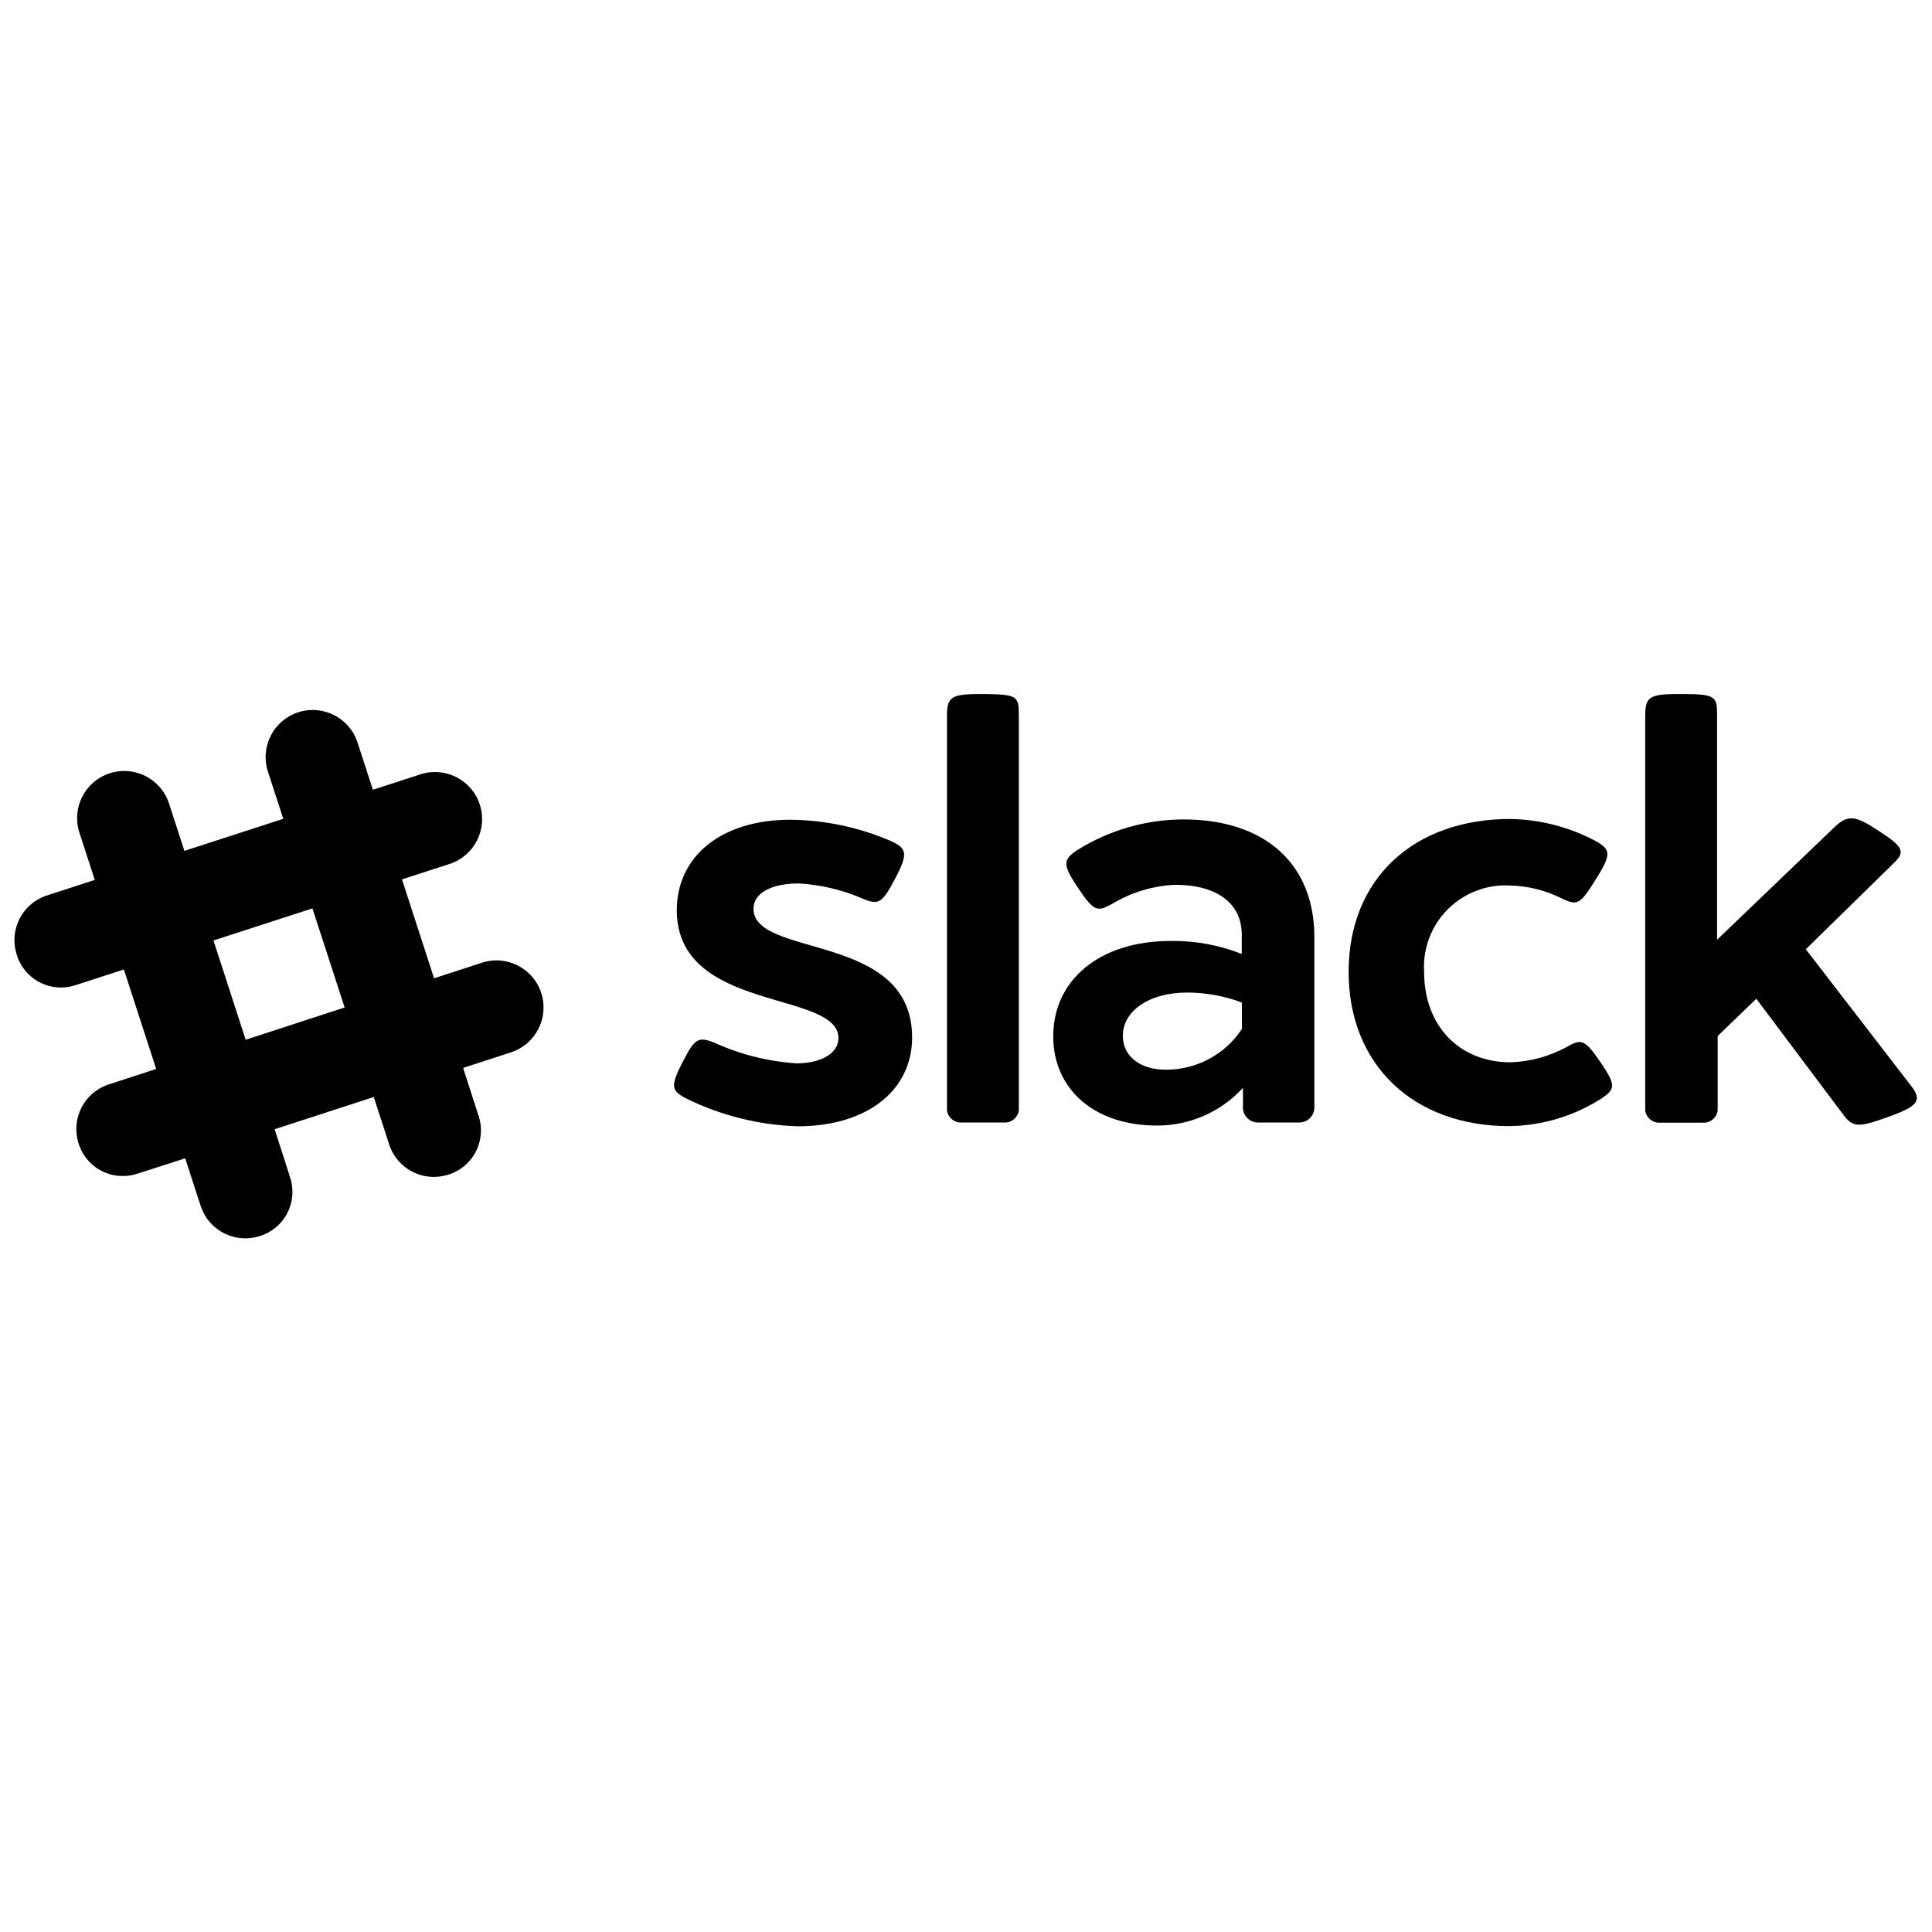
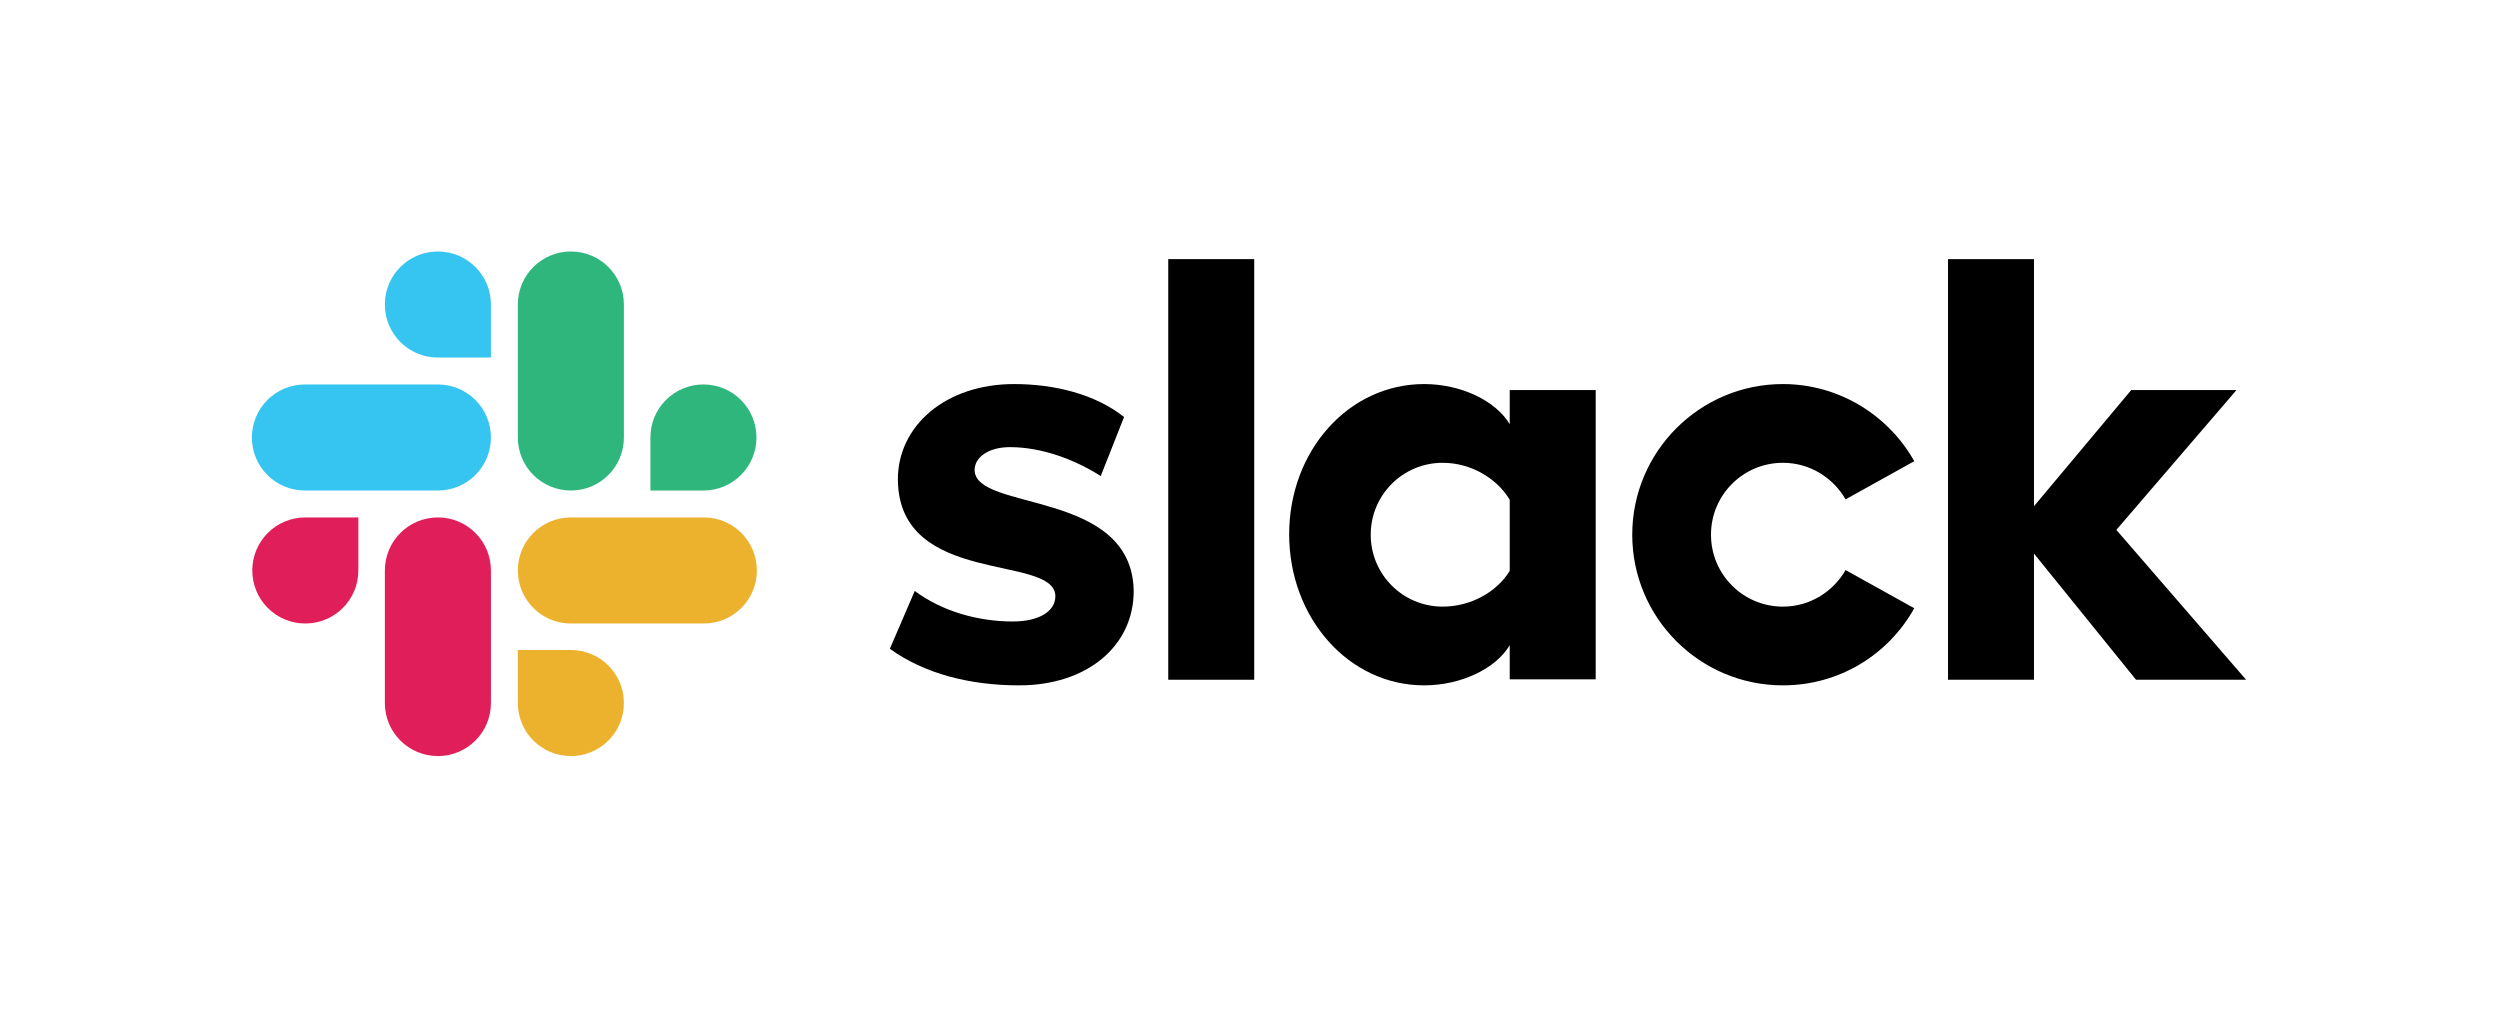
- <svg viewBox="0 0 128 128">
-   <path class="cls-1" d="M23.69,49.2a3.12,3.12,0,1,0-5.94,1.92l8.07,24.81a3.11,3.11,0,0,0,3.79,1.92A3.06,3.06,0,0,0,31.73,74C31.73,73.95,23.69,49.2,23.69,49.2Z" />
-   <path class="cls-2" d="M11.2,53.24a3.12,3.12,0,1,0-5.94,1.92L13.33,80a3.11,3.11,0,0,0,3.79,1.92,3.06,3.06,0,0,0,2.12-3.85C19.24,78,11.2,53.24,11.2,53.24Z" />
-   <path class="cls-3" d="M33.85,69.72a3.12,3.12,0,1,0-1.92-5.94L7.1,71.88a3.11,3.11,0,0,0-1.92,3.79A3.06,3.06,0,0,0,9,77.79C9.08,77.79,33.85,69.72,33.85,69.72Z" />
-   <path class="cls-4" d="M12.26,76.76l5.94-1.92c-.52-1.61-1.21-3.7-1.92-5.94l-5.94,1.92Z" />
-   <path class="cls-5" d="M24.78,72.68l5.94-1.92c-.52-1.61-1.21-3.7-1.92-5.94l-5.94,1.92Z" />
-   <path class="cls-6" d="M29.78,57.24a3.12,3.12,0,1,0-1.92-5.94L3,59.36a3.11,3.11,0,0,0-1.92,3.79A3.06,3.06,0,0,0,5,65.27C5,65.27,29.78,57.24,29.78,57.24Z" />
-   <path class="cls-7" d="M8.22,64.24l5.94-1.92c-.72-2.24-1.41-4.34-1.92-5.94L6.29,58.3Z" />
-   <path class="cls-8" d="M20.7,60.19l5.94-1.92c-.72-2.24-1.41-4.34-1.92-5.94l-5.94,1.92Z" />
-   <path class="cls-9" d="M59,55.71c1.09.49,1.18.83.32,2.47S58.23,60,57.14,59.53a12.46,12.46,0,0,0-4.22-1c-1.84,0-3,.66-3,1.67,0,3.3,10.51,1.52,10.51,8.53,0,3.53-3,5.89-7.58,5.89a18,18,0,0,1-7.38-1.84c-1-.52-1.09-.8-.2-2.5.75-1.46,1-1.64,2.1-1.18a15.67,15.67,0,0,0,5.4,1.35c1.67,0,2.78-.69,2.78-1.67,0-3.19-10.71-1.67-10.71-8.47,0-3.62,3-6,7.52-6A17.23,17.23,0,0,1,59,55.71Z" />
-   <path class="cls-9" d="M67.5,47.39V73.57a.94.94,0,0,1-1,.8H63.74a.94.94,0,0,1-1-.8V47.39c0-1.29.37-1.41,2.38-1.41C67.42,46,67.5,46.12,67.5,47.39Z" />
-   <path class="cls-9" d="M87.08,62.09V73.37a1,1,0,0,1-1,1H83.35a1,1,0,0,1-1-1.09l0-1.21a7.68,7.68,0,0,1-5.71,2.5c-4.11,0-6.86-2.38-6.86-5.91,0-3.76,3.1-6.32,7.78-6.32a12.41,12.41,0,0,1,4.71.86V61.92c0-2.07-1.64-3.3-4.42-3.3a8.86,8.86,0,0,0-4.16,1.26c-1,.55-1.21.52-2.27-1.06s-1-1.87,0-2.53a13.34,13.34,0,0,1,6.89-2C83.7,54.25,87.08,57.15,87.08,62.09ZM74.39,68.63c0,1.35,1.15,2.24,2.84,2.24a6,6,0,0,0,5.05-2.7V66.42a10.35,10.35,0,0,0-3.62-.66C76.09,65.76,74.39,67,74.39,68.63Z" />
-   <path class="cls-9" d="M105.75,55.74c1,.57,1,.89-.06,2.58s-1.21,1.69-2.33,1.15a8,8,0,0,0-3.27-.8,5.4,5.4,0,0,0-5.74,5.71c0,3.56,2.3,6,5.74,6a8.35,8.35,0,0,0,3.68-1c1-.57,1.21-.55,2.27,1s.95,1.78.09,2.38A11.64,11.64,0,0,1,100,74.61c-6.37,0-10.65-4.08-10.65-10.22s4.28-10.13,10.71-10.13A12.45,12.45,0,0,1,105.75,55.74Z" />
-   <path class="cls-9" d="M126.59,71.91c.8,1,.49,1.38-1.52,2.1s-2.33.69-3-.23l-5.71-7.61-2.56,2.47v4.94a.94.94,0,0,1-1,.8H110a.94.94,0,0,1-1-.8V47.39c0-1.29.37-1.41,2.38-1.41,2.33,0,2.38.17,2.38,1.41V62.26l7.81-7.49c.86-.8,1.35-.75,2.87.26,1.69,1.09,1.81,1.41,1,2.18l-5.8,5.68Z" />
+ <svg xmlns="http://www.w3.org/2000/svg" version="1.1" id="Layer_1" x="0px" y="0px" viewBox="0 0 622.3 254.4" style="enable-background:new 0 0 622.3 254.4;" xml:space="preserve">
+   <style type="text/css">
+ 	.st0{fill:#E01E5A;}
+ 	.st1{fill:#36C5F0;}
+ 	.st2{fill:#2EB67D;}
+ 	.st3{fill:#ECB22E;}
+ </style>
+   <g>
+     <g>
+       <path d="M221.5,161.5l6.2-14.4c6.7,5,15.6,7.6,24.4,7.6c6.5,0,10.6-2.5,10.6-6.3c-0.1-10.6-38.9-2.3-39.2-28.9    c-0.1-13.5,11.9-23.9,28.9-23.9c10.1,0,20.2,2.5,27.4,8.2l-5.8,14.7c-6.6-4.2-14.8-7.2-22.6-7.2c-5.3,0-8.8,2.5-8.8,5.7    c0.1,10.4,39.2,4.7,39.6,30.1c0,13.8-11.7,23.5-28.5,23.5C241.4,170.6,230.1,167.7,221.5,161.5" />
+       <path d="M459.4,141.9c-3.1,5.4-8.9,9.1-15.6,9.1c-9.9,0-17.9-8-17.9-17.9s8-17.9,17.9-17.9c6.7,0,12.5,3.7,15.6,9.1l17.1-9.5    c-6.4-11.4-18.7-19.2-32.7-19.2c-20.7,0-37.5,16.8-37.5,37.5c0,20.7,16.8,37.5,37.5,37.5c14.1,0,26.3-7.7,32.7-19.2L459.4,141.9z" />
+       <rect x="290.8" y="64.5" width="21.4" height="104.7" />
+       <polygon points="484.9,64.5 484.9,169.2 506.3,169.2 506.3,137.8 531.7,169.2 559.1,169.2 526.8,131.9 556.7,97.1 530.5,97.1     506.3,126 506.3,64.5   " />
+       <path d="M375.8,142.1c-3.1,5.1-9.5,8.9-16.7,8.9c-9.9,0-17.9-8-17.9-17.9s8-17.9,17.9-17.9c7.2,0,13.6,4,16.7,9.2V142.1z     M375.8,97.1v8.5c-3.5-5.9-12.2-10-21.3-10c-18.8,0-33.6,16.6-33.6,37.4c0,20.8,14.8,37.6,33.6,37.6c9.1,0,17.8-4.1,21.3-10v8.5    h21.4v-72H375.8z" />
+     </g>
+     <g>
+       <g>
+         <path class="st0" d="M89.2,142c0,7.3-5.9,13.2-13.2,13.2s-13.2-5.9-13.2-13.2s5.9-13.2,13.2-13.2h13.2V142z" />
+         <path class="st0" d="M95.8,142c0-7.3,5.9-13.2,13.2-13.2s13.2,5.9,13.2,13.2V175c0,7.3-5.9,13.2-13.2,13.2s-13.2-5.9-13.2-13.2     V142z" />
+       </g>
+       <g>
+         <path class="st1" d="M109,89c-7.3,0-13.2-5.9-13.2-13.2c0-7.3,5.9-13.2,13.2-13.2s13.2,5.9,13.2,13.2V89H109z" />
+         <path class="st1" d="M109,95.7c7.3,0,13.2,5.9,13.2,13.2c0,7.3-5.9,13.2-13.2,13.2H75.9c-7.3,0-13.2-5.9-13.2-13.2     c0-7.3,5.9-13.2,13.2-13.2H109z" />
+       </g>
+       <g>
+         <path class="st2" d="M161.9,108.9c0-7.3,5.9-13.2,13.2-13.2s13.2,5.9,13.2,13.2c0,7.3-5.9,13.2-13.2,13.2h-13.2V108.9z" />
+         <path class="st2" d="M155.3,108.9c0,7.3-5.9,13.2-13.2,13.2s-13.2-5.9-13.2-13.2V75.8c0-7.3,5.9-13.2,13.2-13.2     s13.2,5.9,13.2,13.2V108.9z" />
+       </g>
+       <g>
+         <path class="st3" d="M142.1,161.8c7.3,0,13.2,5.9,13.2,13.2c0,7.3-5.9,13.2-13.2,13.2s-13.2-5.9-13.2-13.2v-13.2H142.1z" />
+         <path class="st3" d="M142.1,155.2c-7.3,0-13.2-5.9-13.2-13.2s5.9-13.2,13.2-13.2h33.1c7.3,0,13.2,5.9,13.2,13.2     s-5.9,13.2-13.2,13.2H142.1z" />
+       </g>
+     </g>
+   </g>
</svg>
